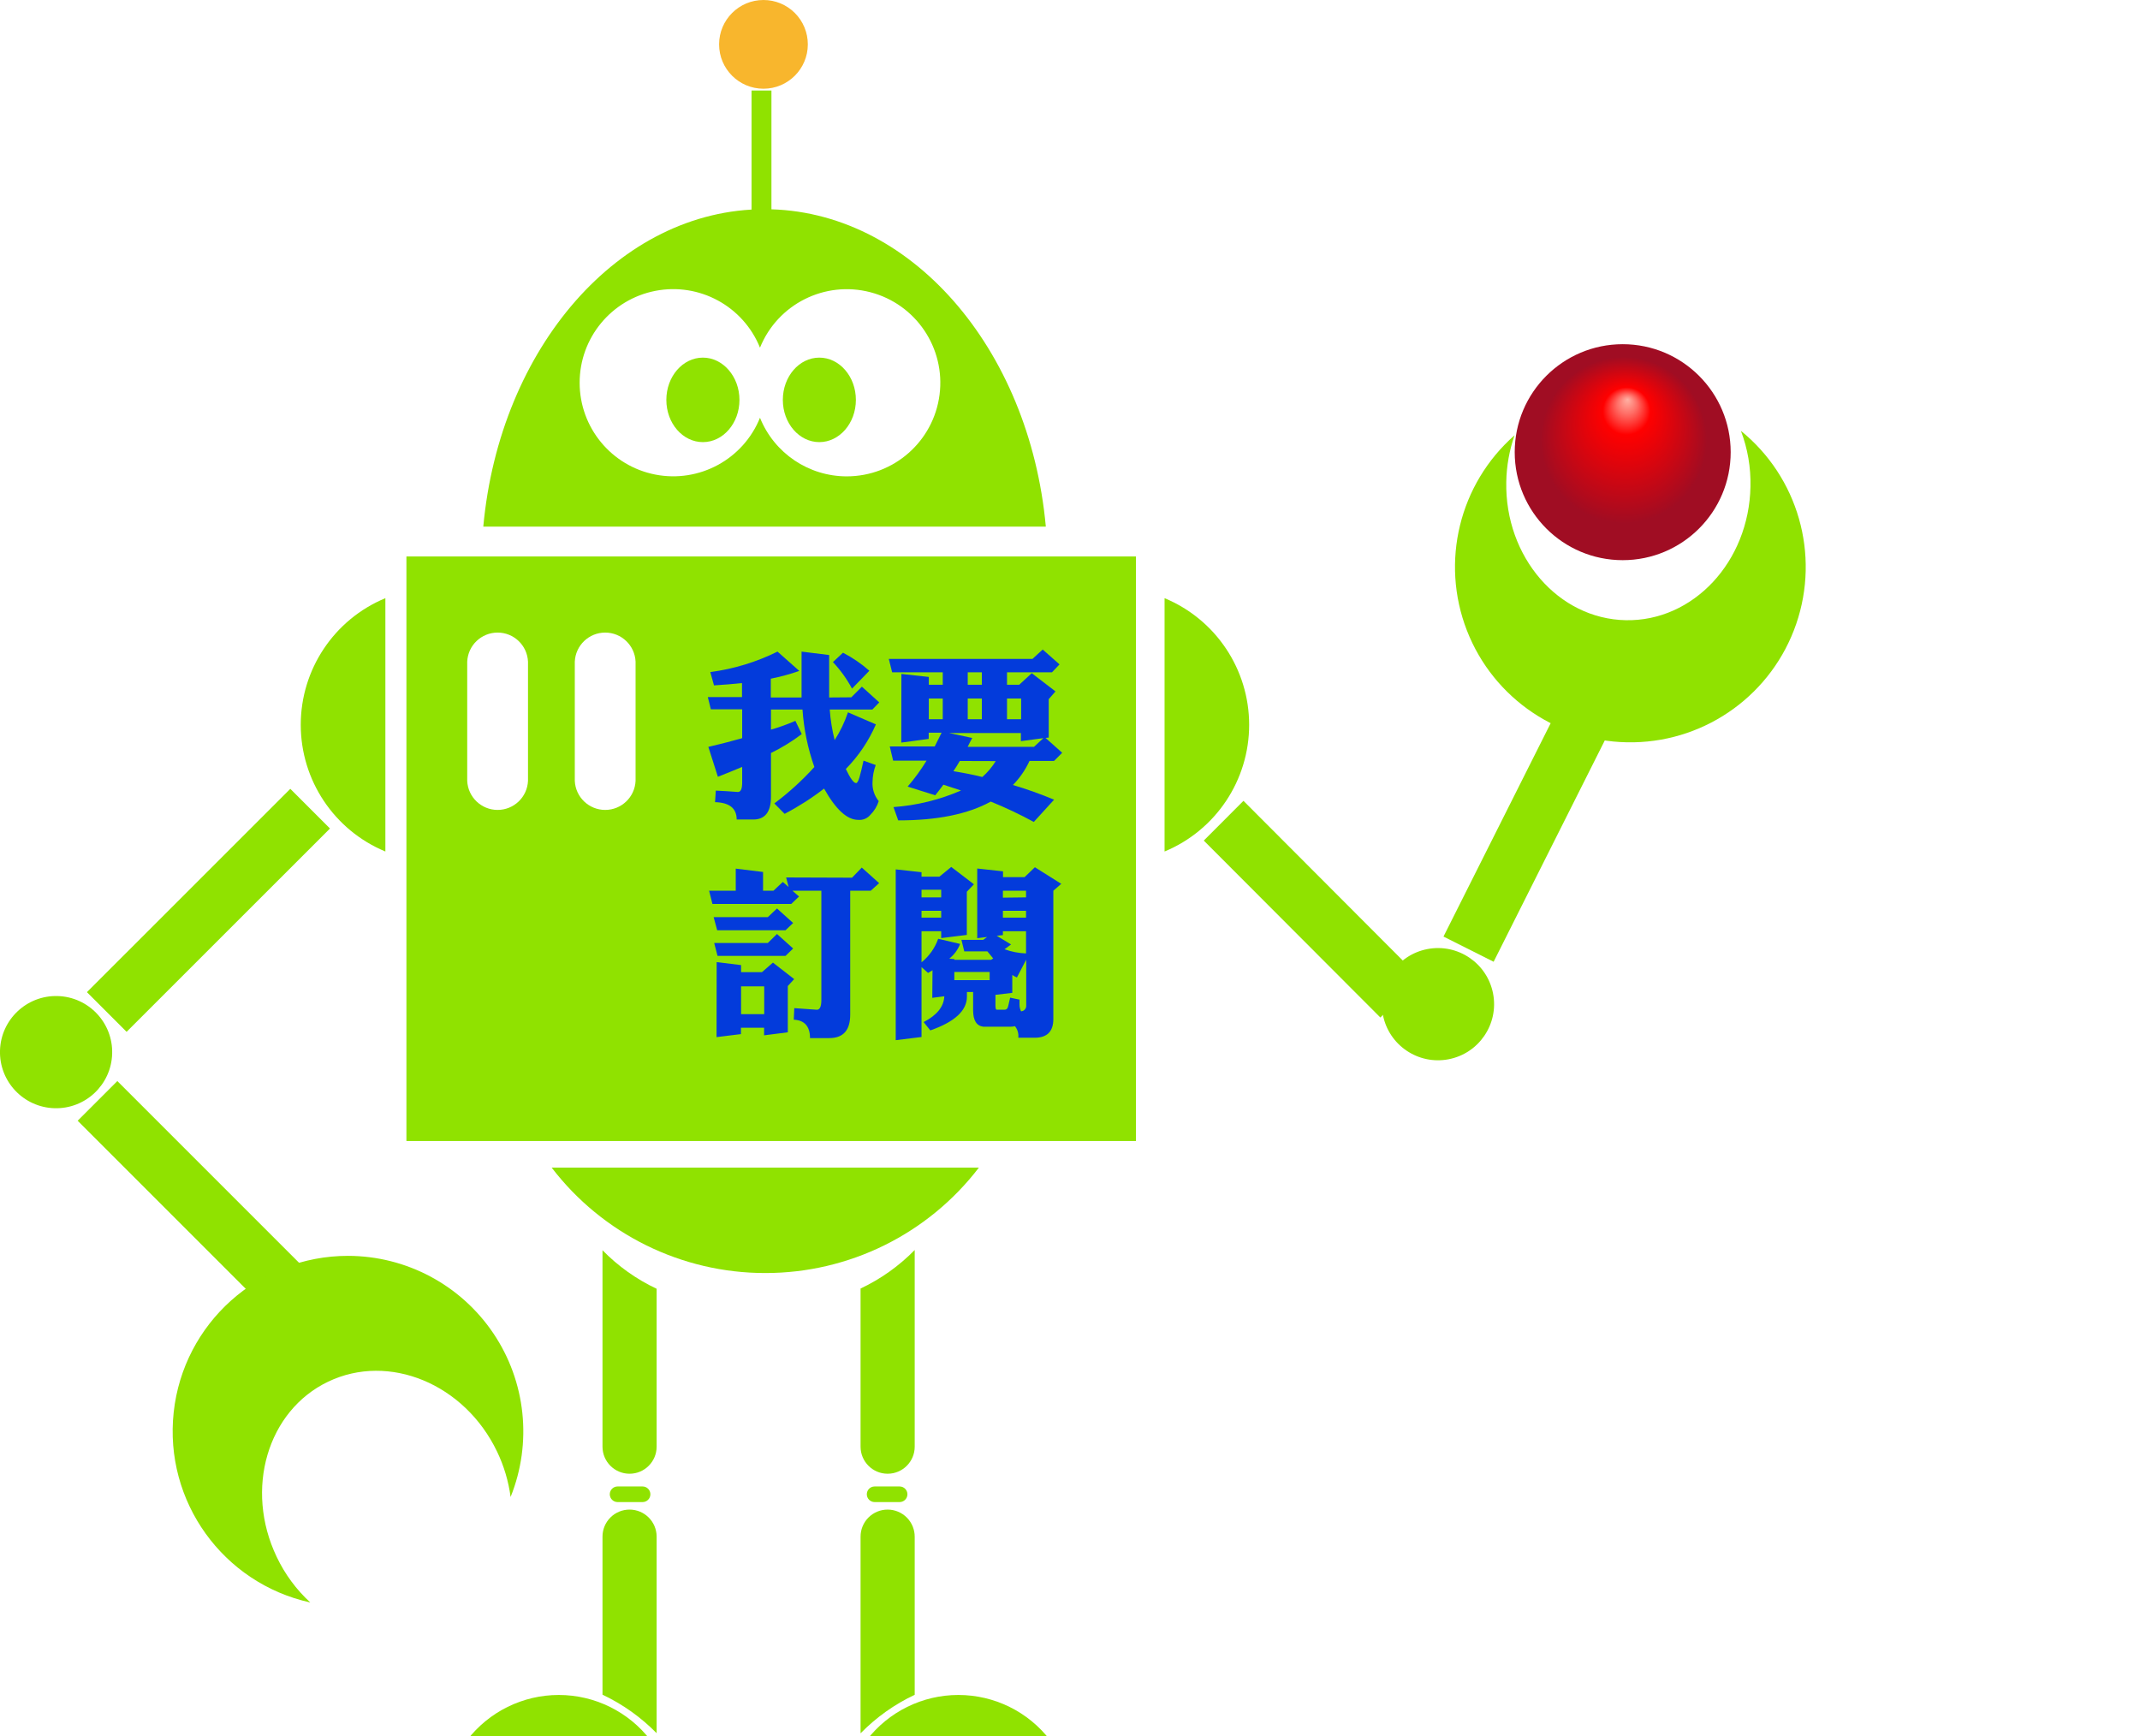
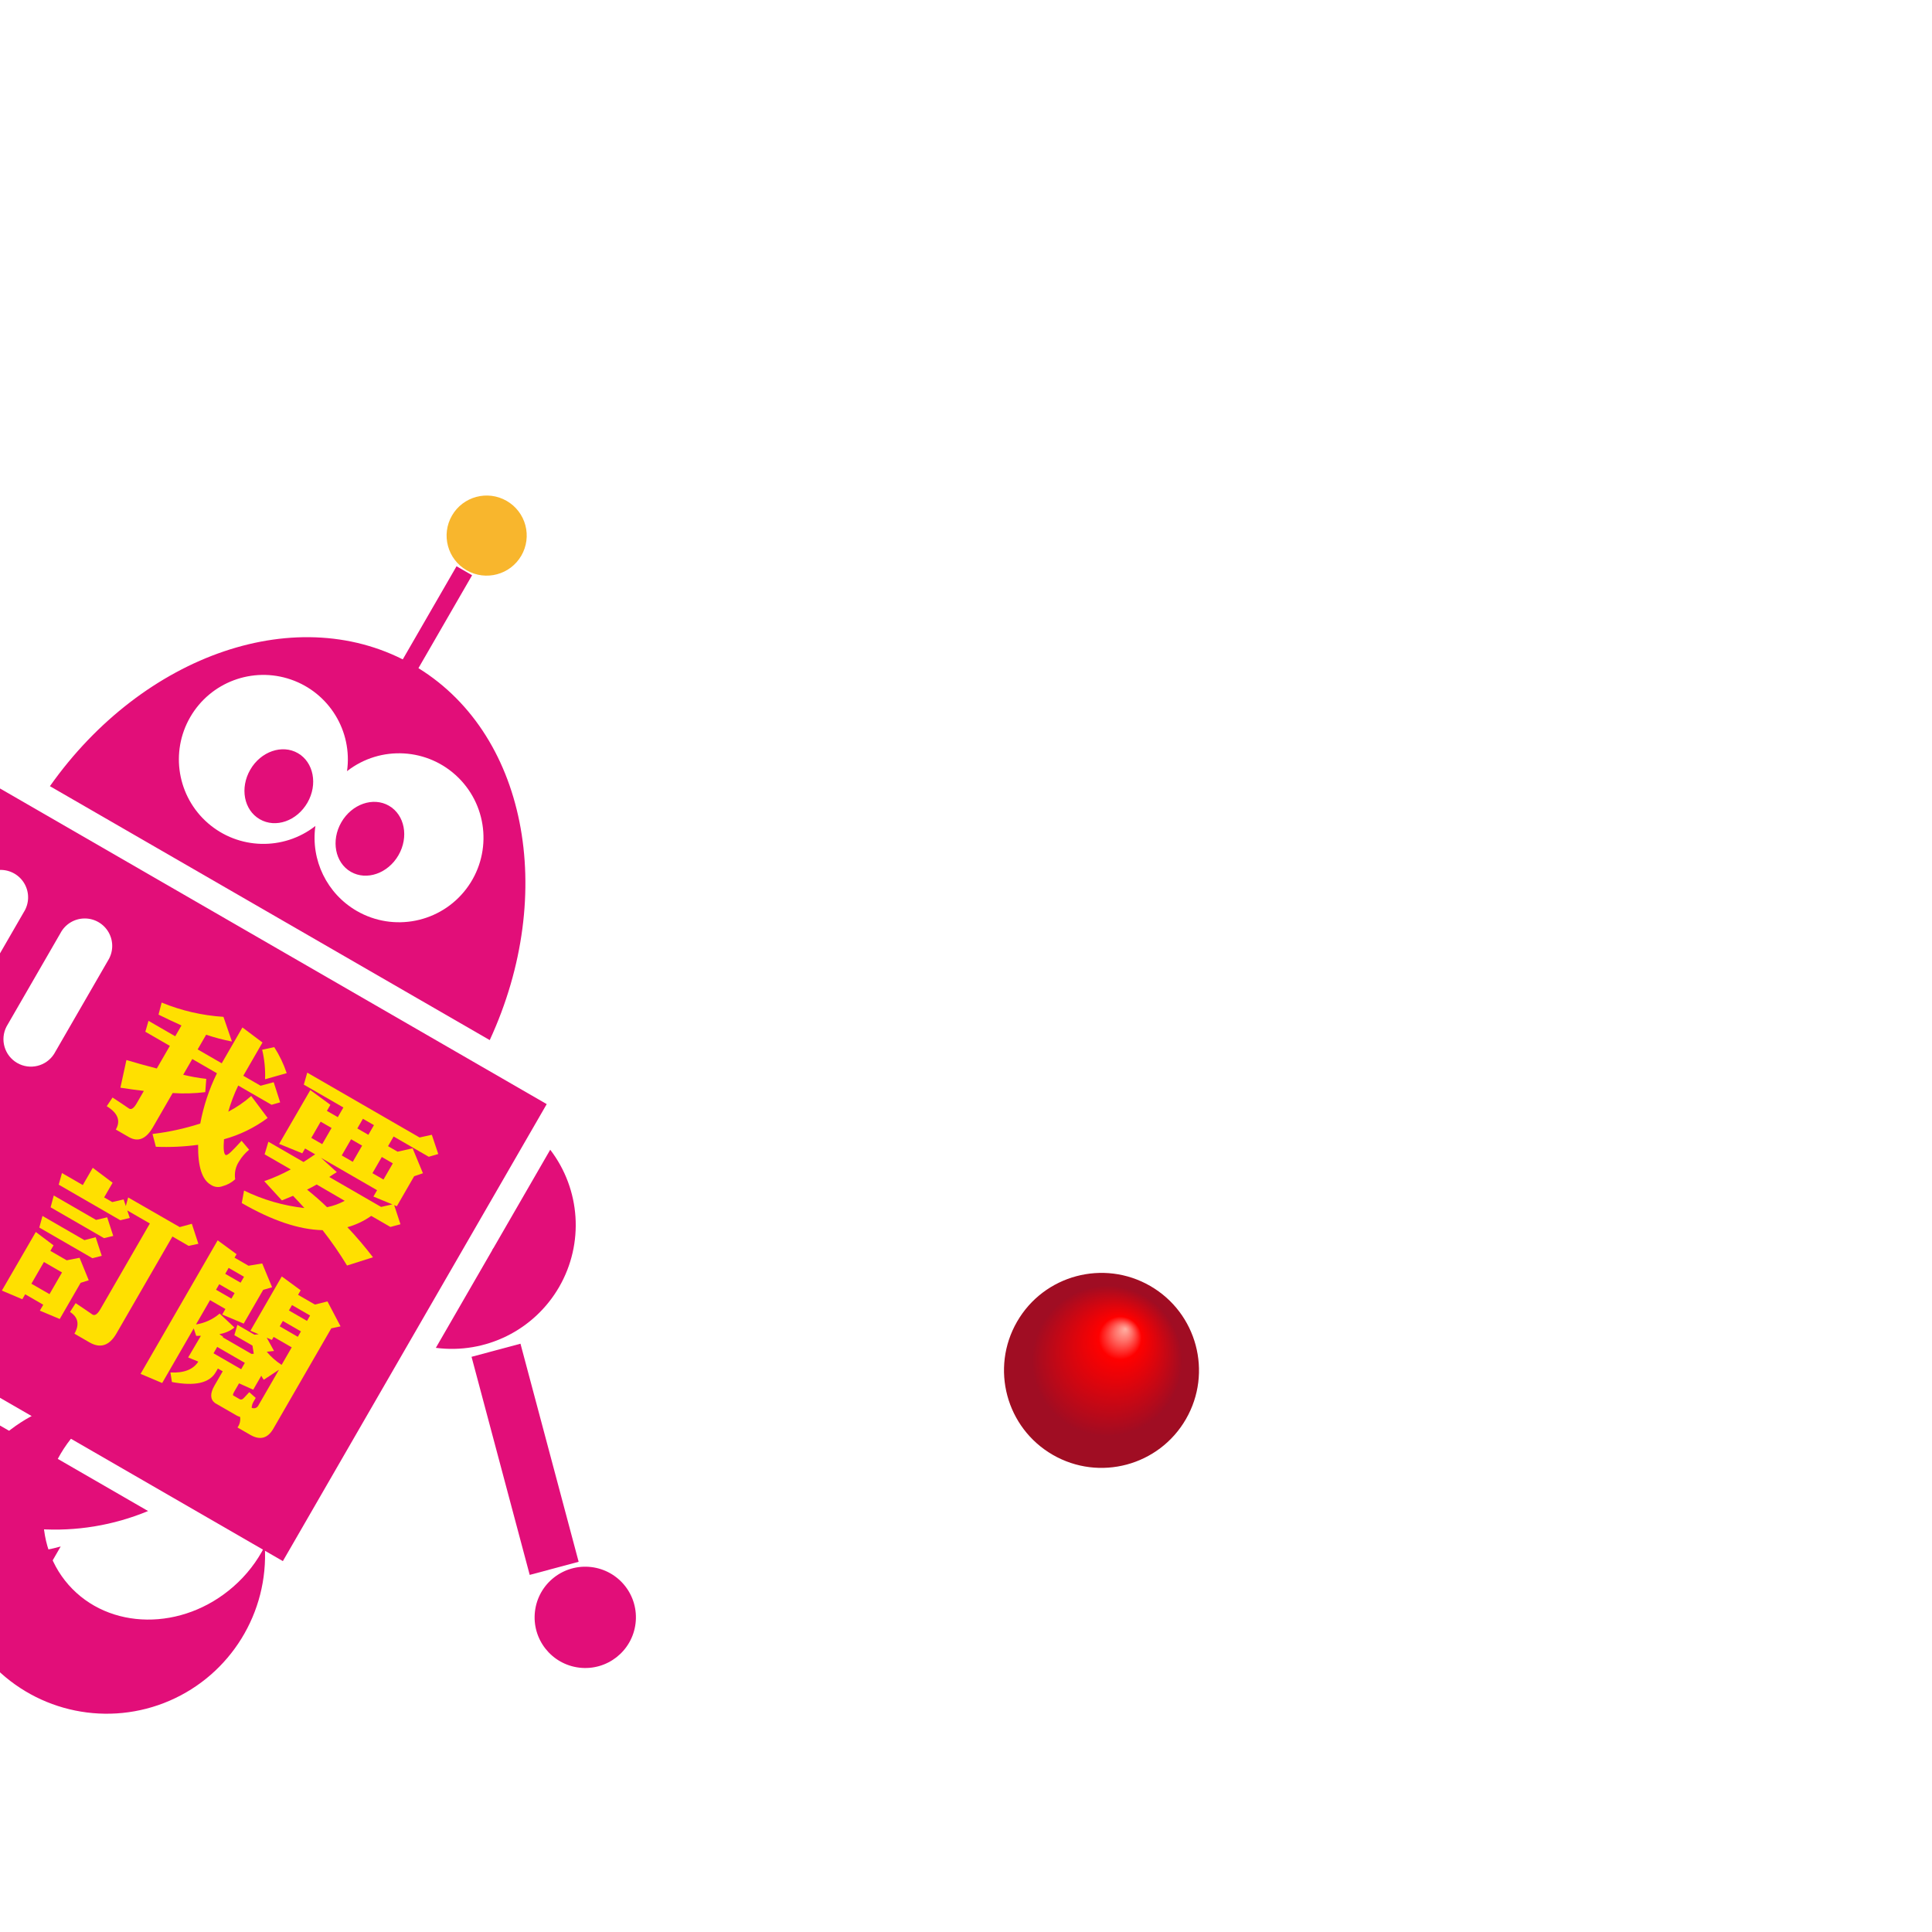
- <svg xmlns="http://www.w3.org/2000/svg" id="bd1c1dd8-2635-426f-bc3d-a22c3a9ad046" data-name="圖層 1" viewBox="0 0 370 300">
+ <svg xmlns="http://www.w3.org/2000/svg" id="b77319e0-580f-44a9-8b77-872cc71897f0" viewBox="0 0 370 370" transform="rotate(30)">
  <defs>
-     <radialGradient id="bf5bc47a-aeee-4b11-a1e6-06ea6d89a0e8" cx="-3.51" cy="118.09" fy="108.92" r="18.67" gradientTransform="translate(295.08 -39.06) rotate(5.36)" gradientUnits="userSpaceOnUse">
+     <radialGradient id="f2da718d-5b9a-4358-95e5-10707c79ef75" cx="5.79" cy="101.81" fy="92.639" r="18.67" gradientTransform="translate(255.12)" gradientUnits="userSpaceOnUse">
      <stop offset="0" stop-color="#ffb1a4" />
      <stop offset="0.09" stop-color="#ff6f67" />
      <stop offset="0.22" stop-color="red" />
      <stop offset="0.75" stop-color="#a40c21" />
      <stop offset="0.77" stop-color="#a00d23" />
    </radialGradient>
  </defs>
-   <path d="M132.19,36.17c-25.12,0-45.8,24-48.63,54.88h97.26C178,60.16,157.3,36.17,132.19,36.17ZM146.4,82.36a16.18,16.18,0,0,1-15-10.13,16.18,16.18,0,1,1,0-12.12,16.18,16.18,0,1,1,15,22.25Z" style="fill:#90e200" />
-   <path d="M121.53,61.83c-3.49,0-6.32,3.27-6.32,7.31s2.83,7.3,6.32,7.3,6.32-3.27,6.32-7.3S125,61.83,121.53,61.83Z" style="fill:#90e200" />
-   <path d="M141.66,61.83c-3.48,0-6.31,3.27-6.31,7.31s2.83,7.3,6.31,7.3,6.32-3.27,6.32-7.3S145.15,61.83,141.66,61.83Z" style="fill:#90e200" />
-   <path d="M132,0a7.67,7.67,0,1,0,7.67,7.67A7.66,7.66,0,0,0,132,0Z" style="fill:#f8b62d" />
-   <rect x="129.94" y="15.65" width="3.44" height="26.29" style="fill:#90e200" />
-   <path d="M70.27,197.27H196.4V96.21H70.27ZM99.38,114.4a5.26,5.26,0,0,1,10.51,0V135a5.26,5.26,0,0,1-10.51,0Zm-18.6,0a5.26,5.26,0,0,1,10.51,0V135a5.26,5.26,0,0,1-10.51,0Z" style="fill:#90e200" />
-   <path d="M201.35,103.42v43.8a23.71,23.71,0,0,0,0-43.8Z" style="fill:#90e200" />
-   <path d="M52,125.32a23.72,23.72,0,0,0,14.63,21.9v-43.8A23.7,23.7,0,0,0,52,125.32Z" style="fill:#90e200" />
-   <polygon points="208.13 145.33 238.66 175.92 245.52 169.06 214.99 138.46 208.13 145.33" style="fill:#90e200" />
-   <circle cx="9.7" cy="181.91" r="9.7" transform="translate(-172.42 186.27) rotate(-88.32)" style="fill:#90e200" />
-   <rect x="11.18" y="152.54" width="49.72" height="9.7" transform="translate(-100.72 71.56) rotate(-44.99)" style="fill:#90e200" />
-   <rect x="29.58" y="183.06" width="9.7" height="49.72" transform="translate(-136.93 85.24) rotate(-45)" style="fill:#90e200" />
-   <path d="M60.17,217.13a30.32,30.32,0,0,0-6.52,59.93,25.59,25.59,0,0,1-5.8-7.86c-5.61-11.71-1.63-25.29,8.89-30.32s23.59.38,29.2,12.09a26,26,0,0,1,2.34,7.85,30.35,30.35,0,0,0-28.11-41.69Z" style="fill:#90e200" />
-   <path d="M246.79,164.09a9.7,9.7,0,1,0,11.36,7.7A9.7,9.7,0,0,0,246.79,164.09Z" style="fill:#90e200" />
-   <g id="b2c1f309-1f92-40ee-89b2-82b333cfb262" data-name="hand">
-     <rect x="240.2" y="137.02" width="49.72" height="9.7" transform="translate(19.32 315.07) rotate(-63.33)" style="fill:#90e200" />
-     <path d="M302.65,84.12c-.24,13-9.89,23.33-21.55,23.11s-20.92-10.92-20.67-23.91a26,26,0,0,1,1.43-8.06A30.32,30.32,0,1,0,301,74.49,25.44,25.44,0,0,1,302.65,84.12Z" style="fill:#90e200" />
+   <path d="M132.19,70.73c-25.12,0-45.8,24-48.63,54.88h97.26C178,94.71,157.3,70.73,132.19,70.73Zm14.21,46.19a16.18,16.18,0,0,1-15-10.13,16.18,16.18,0,1,1,0-12.12,16.18,16.18,0,1,1,15,22.25Z" style="fill:#e20e79" />
+   <path d="M121.53,96.39c-3.49,0-6.32,3.27-6.32,7.3S118,111,121.53,111s6.32-3.27,6.32-7.31S125,96.39,121.53,96.39Z" style="fill:#e20e79" />
+   <path d="M141.66,96.39c-3.48,0-6.31,3.27-6.31,7.3s2.83,7.31,6.31,7.31,6.32-3.27,6.32-7.31S145.15,96.39,141.66,96.39Z" style="fill:#e20e79" />
+   <path d="M132,34.56a7.67,7.67,0,1,0,7.67,7.67A7.66,7.66,0,0,0,132,34.56Z" style="fill:#f8b62d" />
+   <rect x="129.94" y="50.2" width="3.44" height="26.29" style="fill:#e20e79" />
+   <path d="M70.27,231.83H196.4V130.77H70.27ZM99.38,149a5.26,5.26,0,1,1,10.51,0v20.62a5.26,5.26,0,0,1-10.51,0Zm-18.6,0a5.26,5.26,0,1,1,10.51,0v20.62a5.26,5.26,0,0,1-10.51,0Z" style="fill:#e20e79" />
+   <path id="a19fd8c7-c1f5-49b5-a725-b886aa7f2c79" data-name="&lt;路徑&gt;" d="M201.35,138v43.81a23.72,23.72,0,0,0,0-43.81Z" style="fill:#e20e79" />
+   <path d="M52,159.87a23.72,23.72,0,0,0,14.63,21.91V138A23.72,23.72,0,0,0,52,159.87Z" style="fill:#e20e79" />
+   <circle cx="9.7" cy="216.47" r="9.7" transform="translate(-206.96 219.81) rotate(-88.32)" style="fill:#e20e79" />
+   <rect x="11.18" y="187.09" width="49.72" height="9.7" transform="translate(-125.15 81.68) rotate(-44.99)" style="fill:#e20e79" />
+   <rect x="29.58" y="217.61" width="9.7" height="49.72" transform="translate(-161.37 95.36) rotate(-45)" style="fill:#e20e79" />
+   <path d="M60.17,251.69a30.32,30.32,0,0,0-6.52,59.93,25.71,25.71,0,0,1-5.8-7.86c-5.61-11.71-1.63-25.29,8.89-30.33s23.59.38,29.2,12.1a26,26,0,0,1,2.34,7.84,30.34,30.34,0,0,0-28.11-41.68Z" style="fill:#e20e79" />
+   <path d="M132.32,254.65a46.45,46.45,0,0,0,36.93-18.22H95.38A46.47,46.47,0,0,0,132.32,254.65Z" style="fill:#e20e79" />
+   <path d="M104.17,284.68a4.68,4.68,0,0,0,9.36,0v-27.3a32.22,32.22,0,0,1-9.36-6.67Z" style="fill:#e20e79" />
+   <path d="M108.85,295.53a4.68,4.68,0,0,0-4.68,4.68v27.31a32.65,32.65,0,0,1,9.36,6.66v-34A4.69,4.69,0,0,0,108.85,295.53Z" style="fill:#e20e79" />
+   <path d="M111.1,291.52h-4.32a1.35,1.35,0,1,0,0,2.7h4.32a1.35,1.35,0,0,0,0-2.7Z" style="fill:#e20e79" />
+   <path d="M96.61,327.61a20,20,0,0,0-15.87,7.83h31.74A20,20,0,0,0,96.61,327.61Z" style="fill:#e20e79" />
+   <path d="M148.79,284.68a4.68,4.68,0,0,0,9.36,0v-34a32.49,32.49,0,0,1-9.36,6.67Z" style="fill:#e20e79" />
+   <path d="M153.47,295.53a4.68,4.68,0,0,0-4.68,4.68v34a32.38,32.38,0,0,1,9.36-6.66V300.21A4.69,4.69,0,0,0,153.47,295.53Z" style="fill:#e20e79" />
+   <path d="M155.54,291.52h-4.32a1.35,1.35,0,1,0,0,2.7h4.32a1.35,1.35,0,0,0,0-2.7Z" style="fill:#e20e79" />
+   <path d="M165.7,327.61a20,20,0,0,0-15.87,7.83h31.74A20,20,0,0,0,165.7,327.61Z" style="fill:#e20e79" />
+   <path d="M147.19,155.12l1.83-1.84,3,2.72-1.19,1.23h-7.37a30.44,30.44,0,0,0,.85,5.29,21.9,21.9,0,0,0,2.3-4.8l4.83,2.07a25.1,25.1,0,0,1-5.2,7.71c.77,1.63,1.37,2.45,1.77,2.45s.72-1.29,1.29-3.88l2.11.76a8.81,8.81,0,0,0-.55,2.88,4.82,4.82,0,0,0,1.07,3.36,5.81,5.81,0,0,1-1.44,2.36,2.43,2.43,0,0,1-2.11.88c-1.92,0-3.88-1.8-5.9-5.41a46.06,46.06,0,0,1-6.82,4.37l-1.78-1.8a48.51,48.51,0,0,0,6.92-6.3,37.43,37.43,0,0,1-2.05-9.94h-5.45v3.48a35,35,0,0,0,4.22-1.53l1.1,2.3a32.36,32.36,0,0,1-5.32,3.27v7.56q0,3.94-3.07,3.94h-2.86q0-2.91-3.74-3l.13-2c1.3.07,2.58.15,3.82.25.49,0,.74-.53.74-1.59v-2.75q-2,.86-4.2,1.71l-1.65-5.17q2.44-.56,5.85-1.5v-5H122.9l-.52-2.11h5.91V152.7c-1.56.16-3.17.29-4.84.4l-.64-2.3a37.27,37.27,0,0,0,11.62-3.55l3.77,3.28a37,37,0,0,1-4.93,1.34v3.25h5.32v-7.93l4.77.58v7.35Zm-1.44-7.71a22.43,22.43,0,0,1,4.56,3.12l-3,3.09A21.05,21.05,0,0,0,144,149Z" style="fill:#ffe000" />
+   <path d="M155.85,151.08l4.74.52v1.34H163V150.8h-8.75l-.58-2.32h24.84l1.77-1.62,2.91,2.57-1.31,1.37h-7.77v2.14h2.11l2.17-2,4.1,3.15-1.17,1.34v6.64l-.55.06,2.88,2.57-1.41,1.41H178a14.92,14.92,0,0,1-2.87,4.16,72.29,72.29,0,0,1,7.12,2.54l-3.51,3.85a70,70,0,0,0-7.44-3.52q-5.92,3.24-16,3.24l-.82-2.29a35.31,35.31,0,0,0,11.68-2.88c-1-.32-2-.64-3.05-.94q-.7.94-1.41,1.83l-4.77-1.5a33.83,33.83,0,0,0,3.27-4.49h-5.78l-.58-2.45h7.77c.4-.77.8-1.57,1.19-2.39h-2.23v1.07l-4.74.65Zm4.74,7.83H163v-3.58h-2.41Zm3.51,2.38,4,.86c-.28.53-.55,1-.79,1.53h11.47l1.62-1.5-3.89.52v-1.41Zm1.84,4.84c-.35.61-.71,1.2-1.1,1.77,1.71.27,3.39.59,5,1a12.3,12.3,0,0,0,2.32-2.75Zm1.38-15.33v2.14h2.44V150.8Zm0,4.53v3.58h2.44v-3.58Zm6.79,0v3.58h2.44v-3.58Z" style="fill:#ffe000" />
+   <path d="M147.31,186.31,149,184.6l3,2.69-1.41,1.28H147V210c0,2.72-1.21,4.07-3.62,4.07h-3.33c0-2-.94-3.1-2.81-3.18l.09-2c1.35.08,2.65.18,3.91.28.51,0,.77-.56.77-1.68V188.57h-5l1.14,1-1.35,1.29H123.18l-.58-2.24h4.61v-3.82l4.72.58v3.24h1.8l1.62-1.53,1,.89-.43-1.65Zm-14.56,6.82,1.59-1.5,2.79,2.51-1.32,1.25H124l-.61-2.26Zm0,4.47,1.59-1.56,2.79,2.5-1.32,1.29H124.06l-.58-2.23Zm-8.84,3.3,4.22.52v1.22h3.61l1.9-1.65,3.67,2.85-1.1,1.2v8l-4.1.52v-1.31h-4v1.1l-4.22.52Zm4.22,9h4v-4.8h-4Z" style="fill:#ffe000" />
+   <path d="M161.23,202.31l-.77.46-1.13-1v12.08l-4.46.55V184.87l4.46.49v.77h3.09l2.05-1.69,3.92,3-1.23,1.29v7.46l-4.43.55v-1.22h-3.4v5.38a9.13,9.13,0,0,0,2.88-4.07l3.79.89a6,6,0,0,1-1.87,2.54l.89.09v.12h6.33l.37-.24-1-1.23h-4l-.49-2H170l.67-.48-1.71.21V184.72l4.46.49v1h3.73l1.78-1.72,4.56,2.88-1.35,1.22v22.18q0,3.24-3.24,3.24h-2.82a2.7,2.7,0,0,0-.58-2,3.06,3.06,0,0,1-.73.1H170c-1.16-.15-1.75-1.1-1.75-2.85v-3.15h-1.07v.8q0,3.63-6.33,5.84l-1.16-1.44c2.3-1.18,3.5-2.67,3.58-4.47l-2.08.28Zm-1.9-12.61h3.4v-1.31h-3.4Zm0,3.52h3.4V192h-3.4ZM171.11,204v-1.41H165V204Zm1,2.54v1.83c0,.49.07.74.21.74h1.38c.34,0,.56-.25.64-.74l.31-1.34,1.62.33c0,.33,0,.61,0,.83a2.52,2.52,0,0,0,.27,1.19.94.94,0,0,0,.89-1v-7.92l-1.56,3.12a5.88,5.88,0,0,1-.8-.43v3.09Zm5.29-7.16v-3.85h-4v.67l-1.07.12,2.48,1.5-1.13.83A12.45,12.45,0,0,0,177.38,199.4Zm0-9.7v-1.19h-4v1.19Zm0,3.52V192h-4v1.19Z" style="fill:#ffe000" />
+   <g id="a14ac660-c36b-46eb-8521-396f50b9b6f3" data-name="arm">
+     <path id="f96852df-2355-4f63-9619-0efb3c19fb81" data-name="&lt;路徑&gt;" d="M248.11,203.29a9.7,9.7,0,1,0,12.74,5.08A9.69,9.69,0,0,0,248.11,203.29Z" style="fill:#e20e79" />
+     <circle id="ae411252-6927-4f06-821b-7bc8d8a6a7c8" data-name="arm-joint" cx="201.85" cy="160" r="0.5" style="fill:#e20e79" />
+     <circle id="f3248d34-5561-4c94-bd28-b8cffacf9588" data-name="lower-arm-joint" cx="251.94" cy="212.2" r="0.5" style="fill:#e20e79" />
+     <polygon points="208.13 179.88 238.66 210.48 245.52 203.62 214.99 173.02 208.13 179.88" style="fill:#e20e79" />
+     <g id="fb33fa91-dce6-475e-89cb-440de967cf7f" data-name="lower-arm" transform="rotate(30)">
+       <rect x="236.32" y="172.82" width="49.72" height="9.7" transform="translate(24.63 387.02) rotate(-75.73)" style="fill:#e20e79" />
+       <path d="M285.49,113.19c2.55,12.73-4.66,24.91-16.09,27.2s-22.77-6.18-25.32-18.91a25.8,25.8,0,0,1-.33-8.19,30.32,30.32,0,1,0,38.05-9.15A25.63,25.63,0,0,1,285.49,113.19Z" style="fill:#e20e79" />
+     </g>
  </g>
-   <path d="M132.32,220.1a46.46,46.46,0,0,0,36.93-18.23H95.38A46.48,46.48,0,0,0,132.32,220.1Z" style="fill:#90e200" />
-   <path d="M104.17,250.12a4.68,4.68,0,0,0,9.36,0v-27.3a32.38,32.38,0,0,1-9.36-6.66Z" style="fill:#90e200" />
-   <path d="M108.85,261a4.67,4.67,0,0,0-4.68,4.68V293a32.65,32.65,0,0,1,9.36,6.66v-34A4.68,4.68,0,0,0,108.85,261Z" style="fill:#90e200" />
-   <path d="M111.1,257h-4.32a1.35,1.35,0,1,0,0,2.7h4.32a1.35,1.35,0,0,0,0-2.7Z" style="fill:#90e200" />
-   <path d="M96.61,293.05a20,20,0,0,0-15.87,7.83h31.74A20,20,0,0,0,96.61,293.05Z" style="fill:#90e200" />
-   <path d="M148.79,250.12a4.68,4.68,0,0,0,9.36,0v-34a32.65,32.65,0,0,1-9.36,6.66Z" style="fill:#90e200" />
-   <path d="M153.47,261a4.67,4.67,0,0,0-4.68,4.68v34a32.38,32.38,0,0,1,9.36-6.66v-27.3A4.68,4.68,0,0,0,153.47,261Z" style="fill:#90e200" />
-   <path d="M155.54,257h-4.32a1.35,1.35,0,1,0,0,2.7h4.32a1.35,1.35,0,0,0,0-2.7Z" style="fill:#90e200" />
-   <path d="M165.7,293.05a20,20,0,0,0-15.87,7.83h31.74A20,20,0,0,0,165.7,293.05Z" style="fill:#90e200" />
-   <circle id="bbfe8edd-2a89-4dd5-a680-162b7ba074a6" data-name="ball" cx="280.56" cy="78.18" r="18.67" style="fill:url(#bf5bc47a-aeee-4b11-a1e6-06ea6d89a0e8)" />
-   <path d="M147.19,120.56l1.83-1.84,3,2.72-1.19,1.23h-7.37a30.44,30.44,0,0,0,.85,5.29,21.9,21.9,0,0,0,2.3-4.8l4.83,2.08a25.34,25.34,0,0,1-5.2,7.71c.77,1.63,1.37,2.44,1.77,2.44s.72-1.29,1.29-3.88l2.11.76a8.81,8.81,0,0,0-.55,2.88,4.79,4.79,0,0,0,1.07,3.36,5.81,5.81,0,0,1-1.44,2.36,2.43,2.43,0,0,1-2.11.88c-1.92,0-3.88-1.8-5.9-5.41a46.06,46.06,0,0,1-6.82,4.37l-1.78-1.8a48.51,48.51,0,0,0,6.92-6.3,37.43,37.43,0,0,1-2.05-9.94h-5.45v3.48a33.49,33.49,0,0,0,4.22-1.52l1.1,2.29a32.36,32.36,0,0,1-5.32,3.27v7.56q0,3.94-3.07,3.94h-2.86q0-2.9-3.74-3l.13-2c1.3.06,2.58.14,3.82.24.49,0,.74-.53.74-1.59v-2.75q-2,.85-4.2,1.71l-1.65-5.17c1.63-.37,3.58-.86,5.85-1.5v-5H122.9l-.52-2.11h5.91v-2.42c-1.56.16-3.17.3-4.84.4l-.64-2.3a37.29,37.29,0,0,0,11.62-3.54L138.2,116a37,37,0,0,1-4.93,1.34v3.25h5.32v-7.93l4.77.59v7.34Zm-1.44-7.71a22.43,22.43,0,0,1,4.56,3.12l-3,3.09a21.05,21.05,0,0,0-3.3-4.59Z" style="fill:#033bdb" />
-   <path d="M155.85,116.52l4.74.52v1.35H163v-2.15h-8.75l-.58-2.32h24.84l1.77-1.62,2.91,2.57-1.31,1.37h-7.77v2.15h2.11l2.17-2,4.1,3.15-1.17,1.34v6.64l-.55.06,2.88,2.57-1.41,1.41H178a14.77,14.77,0,0,1-2.87,4.16,72.29,72.29,0,0,1,7.12,2.54l-3.51,3.85a72,72,0,0,0-7.44-3.52q-5.92,3.26-16,3.25l-.82-2.3a35.57,35.57,0,0,0,11.68-2.87c-1-.33-2-.65-3.05-1q-.7.95-1.41,1.83l-4.77-1.5a33.83,33.83,0,0,0,3.27-4.49h-5.78l-.58-2.45h7.77c.4-.77.8-1.57,1.19-2.38h-2.23v1.07l-4.74.64Zm4.74,7.83H163v-3.58h-2.41Zm3.51,2.39,4,.85c-.28.53-.55,1-.79,1.53h11.47l1.62-1.5-3.89.52v-1.4Zm1.84,4.83c-.35.61-.71,1.2-1.1,1.77,1.71.27,3.39.59,5,1a12.08,12.08,0,0,0,2.32-2.75Zm1.38-15.33v2.15h2.44v-2.15Zm0,4.53v3.58h2.44v-3.58Zm6.79,0v3.58h2.44v-3.58Z" style="fill:#033bdb" />
-   <path d="M147.31,151.75,149,150l3,2.69L150.55,154H147v21.42q0,4.06-3.62,4.06h-3.33c0-2-.94-3.1-2.81-3.18l.09-2,3.91.28c.51,0,.77-.56.77-1.68V154h-5l1.14,1-1.35,1.29H123.18L122.6,154h4.61v-3.82l4.72.58V154h1.8l1.62-1.52,1,.88-.43-1.65Zm-14.56,6.82,1.59-1.5,2.79,2.51-1.32,1.26H124l-.61-2.27Zm0,4.47,1.59-1.56,2.79,2.51-1.32,1.28H124.06l-.58-2.23Zm-8.84,3.3,4.22.52v1.22h3.61l1.9-1.65,3.67,2.85-1.1,1.2v8l-4.1.52v-1.31h-4v1.1l-4.22.52Zm4.22,9h4v-4.8h-4Z" style="fill:#033bdb" />
-   <path d="M161.23,167.75l-.77.46-1.13-1v12.08l-4.46.55V150.31l4.46.49v.77h3.09l2.05-1.68,3.92,3-1.23,1.29v7.46l-4.43.55V161h-3.4v5.38a9.13,9.13,0,0,0,2.88-4.07l3.79.89a6,6,0,0,1-1.87,2.54l.89.09v.12h6.33l.37-.24-1-1.22h-4l-.49-2H170l.67-.49-1.71.21V150.16l4.46.49v1h3.73l1.78-1.71,4.56,2.87L182.12,154v22.18q0,3.24-3.24,3.24h-2.82a2.67,2.67,0,0,0-.58-2,3,3,0,0,1-.73.09H170c-1.16-.15-1.75-1.09-1.75-2.85v-3.15h-1.07v.8q0,3.63-6.33,5.84l-1.16-1.44c2.3-1.18,3.5-2.67,3.58-4.46l-2.08.27Zm-1.9-12.6h3.4v-1.32h-3.4Zm0,3.51h3.4v-1.19h-3.4Zm11.78,10.8v-1.41H165v1.41Zm1,2.54v1.84c0,.48.07.73.21.73h1.38c.34,0,.56-.25.64-.73l.31-1.35,1.62.34c0,.32,0,.6,0,.82a2.59,2.59,0,0,0,.27,1.2.94.94,0,0,0,.89-1v-7.93L175.82,169a5.88,5.88,0,0,1-.8-.43v3.09Zm5.29-7.16V161h-4v.67l-1.07.12,2.48,1.5-1.13.83A12.15,12.15,0,0,0,177.38,164.84Zm0-9.69V154h-4v1.2Zm0,3.51v-1.19h-4v1.19Z" style="fill:#033bdb" />
+   <circle id="fba44698-6826-4819-9653-f1e34afef987" data-name="ball" cx="260.91" cy="101.81" r="18.67" style="fill:url(#f2da718d-5b9a-4358-95e5-10707c79ef75)" transform="translate(53,20)" />
</svg>
